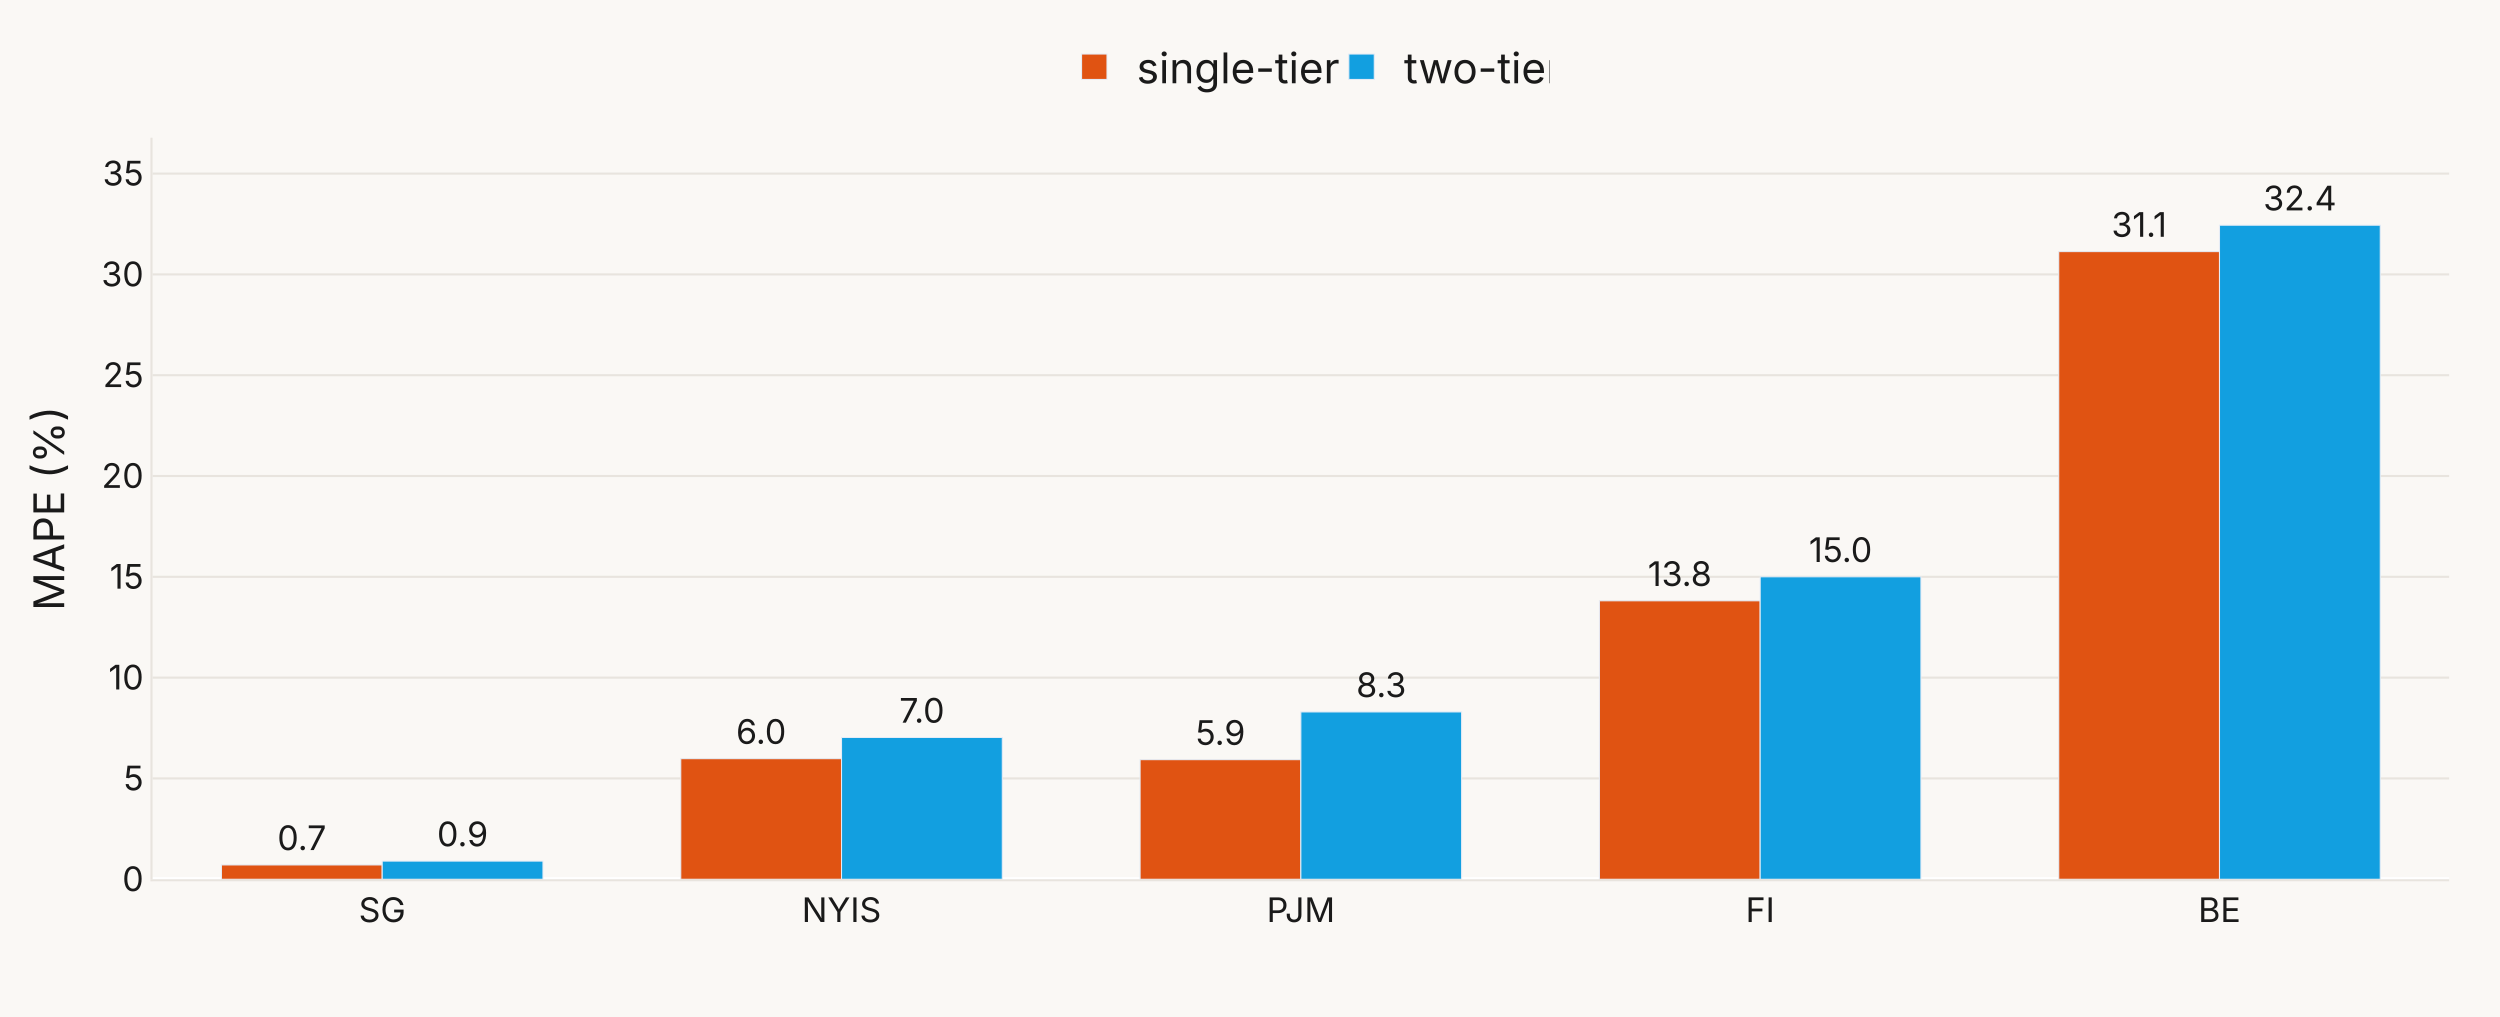
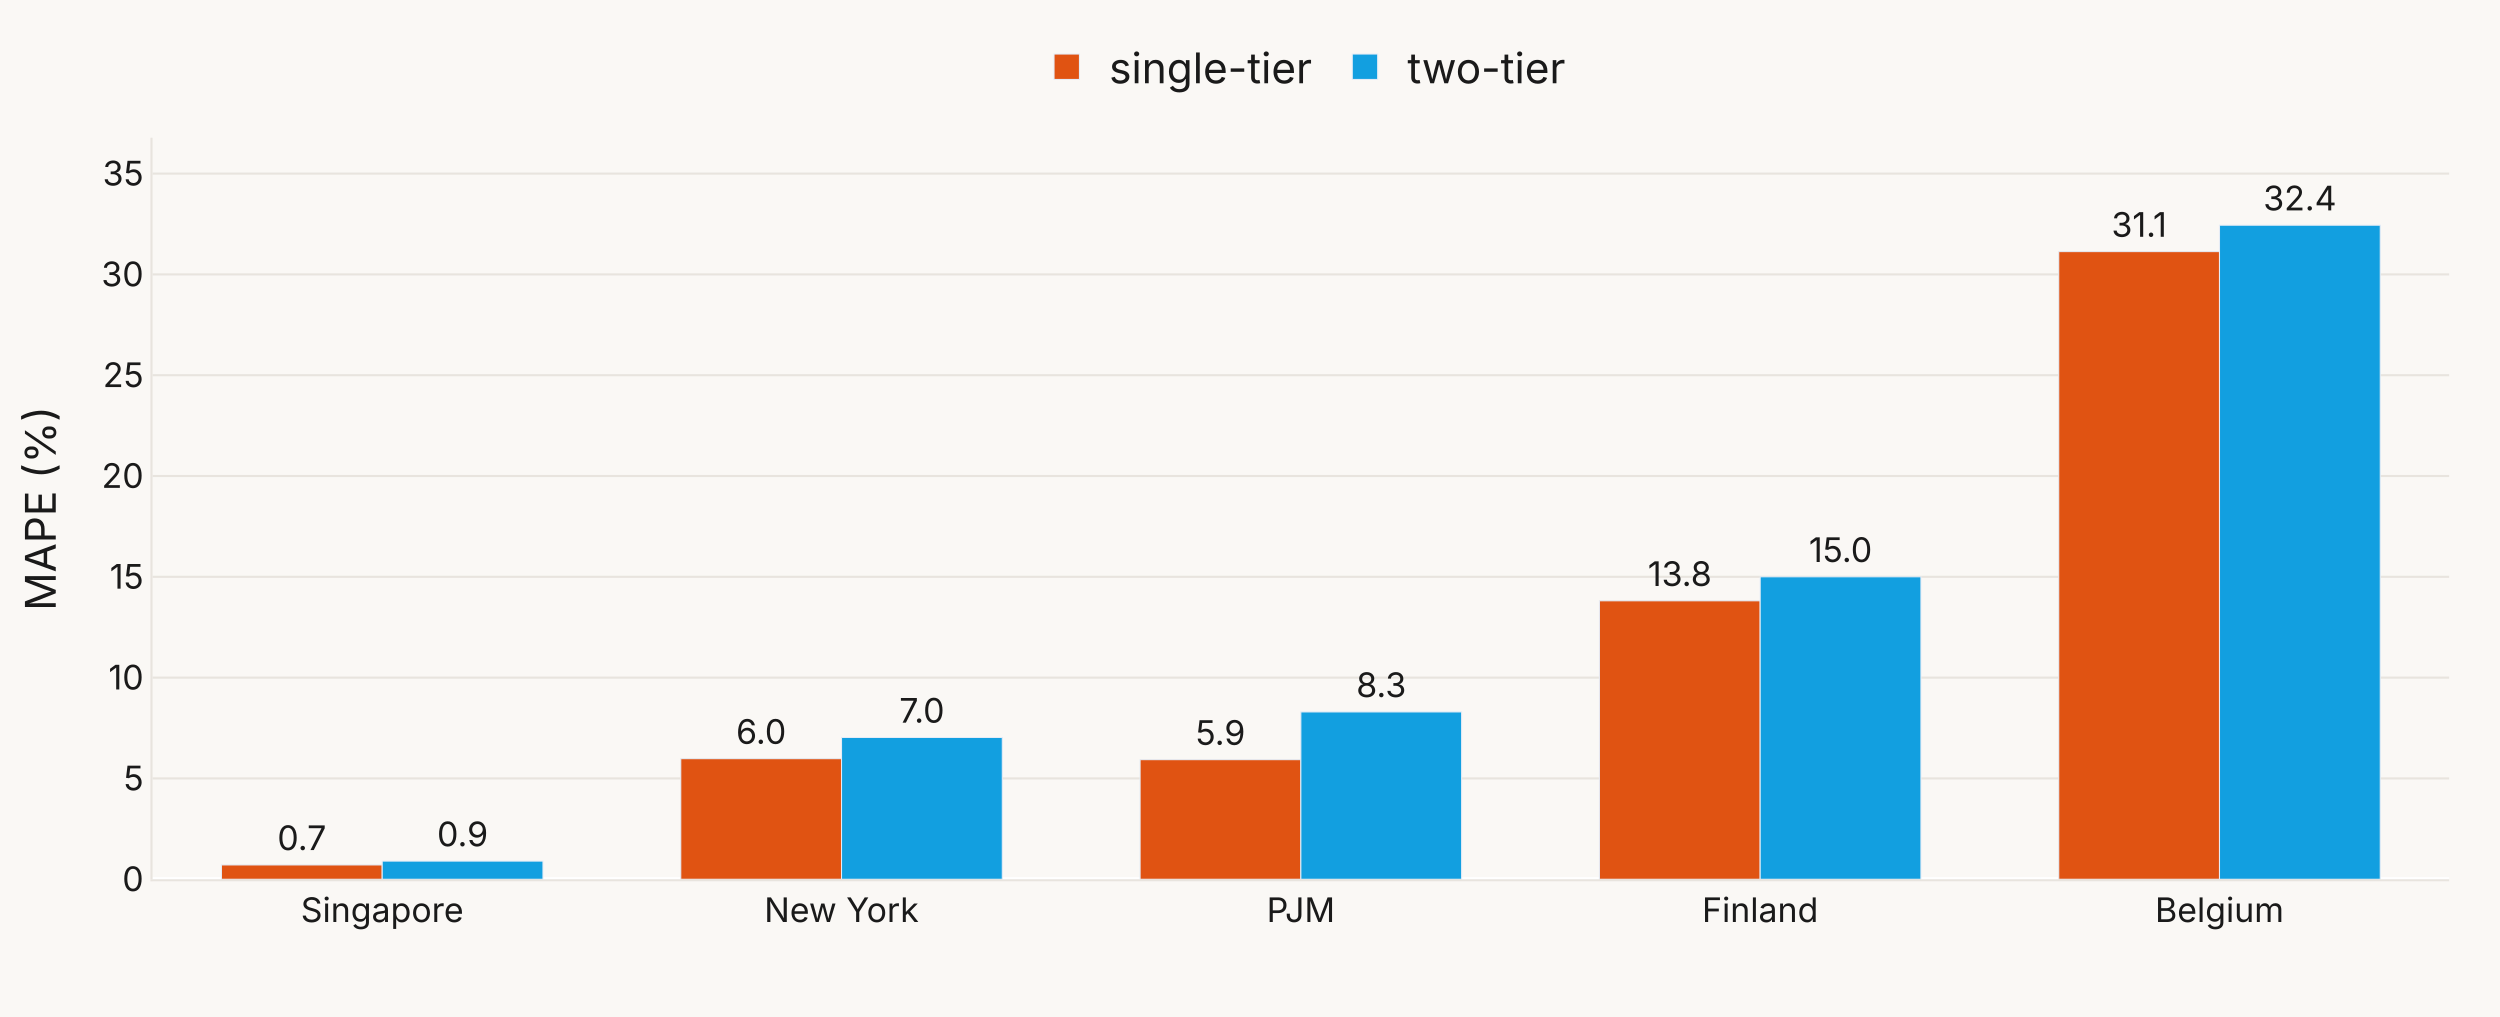
<svg xmlns="http://www.w3.org/2000/svg" class="main-svg" width="1180" height="480" style="" viewBox="0 0 1180 480">
  <rect x="0" y="0" width="1180" height="480" style="fill: rgb(250, 248, 245); fill-opacity: 1;" />
-   <defs id="defs-f82b25">
+   <defs id="defs-43ccb6">
    <g class="clips">
-       <clipPath id="clipf82b25xyplot" class="plotclip">
+       <clipPath id="clip43ccb6xyplot" class="plotclip">
        <rect width="1084" height="350" />
      </clipPath>
-       <clipPath class="axesclip" id="clipf82b25x">
+       <clipPath class="axesclip" id="clip43ccb6x">
        <rect x="72" y="0" width="1084" height="480" />
      </clipPath>
-       <clipPath class="axesclip" id="clipf82b25y">
+       <clipPath class="axesclip" id="clip43ccb6y">
        <rect x="0" y="65" width="1180" height="350" />
      </clipPath>
-       <clipPath class="axesclip" id="clipf82b25xy">
+       <clipPath class="axesclip" id="clip43ccb6xy">
        <rect x="72" y="65" width="1084" height="350" />
      </clipPath>
    </g>
    <g class="gradients" />
    <g class="patterns" />
  </defs>
  <g class="bglayer" />
  <g class="layer-below">
    <g class="imagelayer" />
    <g class="shapelayer" />
  </g>
  <g class="cartesianlayer">
    <g class="subplot xy">
      <g class="layer-subplot">
        <g class="shapelayer" />
        <g class="imagelayer" />
      </g>
      <g class="minor-gridlayer">
        <g class="x" />
        <g class="y" />
      </g>
      <g class="gridlayer">
        <g class="x" />
        <g class="y">
          <path class="ygrid crisp" transform="translate(0,367.42)" d="M72,0h1084" style="stroke: rgb(232, 228, 222); stroke-opacity: 1; stroke-width: 1px;" />
          <path class="ygrid crisp" transform="translate(0,319.84)" d="M72,0h1084" style="stroke: rgb(232, 228, 222); stroke-opacity: 1; stroke-width: 1px;" />
          <path class="ygrid crisp" transform="translate(0,272.26)" d="M72,0h1084" style="stroke: rgb(232, 228, 222); stroke-opacity: 1; stroke-width: 1px;" />
          <path class="ygrid crisp" transform="translate(0,224.68)" d="M72,0h1084" style="stroke: rgb(232, 228, 222); stroke-opacity: 1; stroke-width: 1px;" />
          <path class="ygrid crisp" transform="translate(0,177.1)" d="M72,0h1084" style="stroke: rgb(232, 228, 222); stroke-opacity: 1; stroke-width: 1px;" />
          <path class="ygrid crisp" transform="translate(0,129.52)" d="M72,0h1084" style="stroke: rgb(232, 228, 222); stroke-opacity: 1; stroke-width: 1px;" />
          <path class="ygrid crisp" transform="translate(0,81.94)" d="M72,0h1084" style="stroke: rgb(232, 228, 222); stroke-opacity: 1; stroke-width: 1px;" />
        </g>
      </g>
      <g class="zerolinelayer">
        <path class="yzl zl crisp" transform="translate(0,415)" d="M72,0h1084" style="stroke: rgb(255, 255, 255); stroke-opacity: 1; stroke-width: 2px;" />
      </g>
      <g class="layer-between">
        <g class="shapelayer" />
        <g class="imagelayer" />
      </g>
      <path class="xlines-below" />
      <path class="ylines-below" />
      <g class="overlines-below" />
      <g class="xaxislayer-below" />
      <g class="yaxislayer-below" />
      <g class="overaxes-below" />
      <g class="overplot">
-         <g class="xy" transform="translate(72,65)" clip-path="url(#clipf82b25xyplot)">
+         <g class="xy" transform="translate(72,65)" clip-path="url(#clip43ccb6xyplot)">
          <g class="barlayer mlayer">
            <g class="trace bars" style="opacity: 1;">
              <g class="points">
                <g class="point">
                  <path d="M32.52,350V343.24H108.4V350Z" style="vector-effect: none; opacity: 1; stroke-width: 0.5px; fill: rgb(224, 83, 18); fill-opacity: 1; stroke: rgb(229, 236, 246); stroke-opacity: 1;" />
                  <text class="bartext bartext-outside" text-anchor="middle" data-notex="1" x="0" y="0" style="font-family: Inter; font-size: 16px; fill: rgb(26, 26, 26); fill-opacity: 1; white-space: pre;" transform="translate(70.46,336.24)">0.7</text>
                </g>
                <g class="point">
                  <path d="M249.32,350V293.09H325.2V350Z" style="vector-effect: none; opacity: 1; stroke-width: 0.5px; fill: rgb(224, 83, 18); fill-opacity: 1; stroke: rgb(229, 236, 246); stroke-opacity: 1;" />
                  <text class="bartext bartext-outside" text-anchor="middle" data-notex="1" x="0" y="0" style="font-family: Inter; font-size: 16px; fill: rgb(26, 26, 26); fill-opacity: 1; white-space: pre;" transform="translate(287.26,286.09)">6.0</text>
                </g>
                <g class="point">
                  <path d="M466.12,350V293.57H542V350Z" style="vector-effect: none; opacity: 1; stroke-width: 0.5px; fill: rgb(224, 83, 18); fill-opacity: 1; stroke: rgb(229, 236, 246); stroke-opacity: 1;" />
                  <text class="bartext bartext-outside" text-anchor="middle" data-notex="1" x="0" y="0" style="font-family: Inter; font-size: 16px; fill: rgb(26, 26, 26); fill-opacity: 1; white-space: pre;" transform="translate(504.06,286.57)">5.9</text>
                </g>
                <g class="point">
                  <path d="M682.92,350V218.58H758.8V350Z" style="vector-effect: none; opacity: 1; stroke-width: 0.5px; fill: rgb(224, 83, 18); fill-opacity: 1; stroke: rgb(229, 236, 246); stroke-opacity: 1;" />
                  <text class="bartext bartext-outside" text-anchor="middle" data-notex="1" x="0" y="0" style="font-family: Inter; font-size: 16px; fill: rgb(26, 26, 26); fill-opacity: 1; white-space: pre;" transform="translate(720.86,211.58)">13.8</text>
                </g>
                <g class="point">
                  <path d="M899.72,350V53.77H975.6V350Z" style="vector-effect: none; opacity: 1; stroke-width: 0.5px; fill: rgb(224, 83, 18); fill-opacity: 1; stroke: rgb(229, 236, 246); stroke-opacity: 1;" />
                  <text class="bartext bartext-outside" text-anchor="middle" data-notex="1" x="0" y="0" style="font-family: Inter; font-size: 16px; fill: rgb(26, 26, 26); fill-opacity: 1; white-space: pre;" transform="translate(937.66,46.77)">31.1</text>
                </g>
              </g>
            </g>
            <g class="trace bars" style="opacity: 1;">
              <g class="points">
                <g class="point">
                  <path d="M108.4,350V341.44H184.28V350Z" style="vector-effect: none; opacity: 1; stroke-width: 0.5px; fill: rgb(18, 159, 224); fill-opacity: 1; stroke: rgb(229, 236, 246); stroke-opacity: 1;" />
                  <text class="bartext bartext-outside" text-anchor="middle" data-notex="1" x="0" y="0" style="font-family: Inter; font-size: 16px; fill: rgb(26, 26, 26); fill-opacity: 1; white-space: pre;" transform="translate(146.34,334.44)">0.9</text>
                </g>
                <g class="point">
                  <path d="M325.2,350V283.1H401.08V350Z" style="vector-effect: none; opacity: 1; stroke-width: 0.5px; fill: rgb(18, 159, 224); fill-opacity: 1; stroke: rgb(229, 236, 246); stroke-opacity: 1;" />
                  <text class="bartext bartext-outside" text-anchor="middle" data-notex="1" x="0" y="0" style="font-family: Inter; font-size: 16px; fill: rgb(26, 26, 26); fill-opacity: 1; white-space: pre;" transform="translate(363.14,276.1)">7.0</text>
                </g>
                <g class="point">
                  <path d="M542,350V271.02H617.88V350Z" style="vector-effect: none; opacity: 1; stroke-width: 0.5px; fill: rgb(18, 159, 224); fill-opacity: 1; stroke: rgb(229, 236, 246); stroke-opacity: 1;" />
                  <text class="bartext bartext-outside" text-anchor="middle" data-notex="1" x="0" y="0" style="font-family: Inter; font-size: 16px; fill: rgb(26, 26, 26); fill-opacity: 1; white-space: pre;" transform="translate(579.94,264.02)">8.3</text>
                </g>
                <g class="point">
                  <path d="M758.8,350V207.26H834.68V350Z" style="vector-effect: none; opacity: 1; stroke-width: 0.5px; fill: rgb(18, 159, 224); fill-opacity: 1; stroke: rgb(229, 236, 246); stroke-opacity: 1;" />
                  <text class="bartext bartext-outside" text-anchor="middle" data-notex="1" x="0" y="0" style="font-family: Inter; font-size: 16px; fill: rgb(26, 26, 26); fill-opacity: 1; white-space: pre;" transform="translate(796.74,200.26)">15.0</text>
                </g>
                <g class="point">
                  <path d="M975.6,350V41.3H1051.48V350Z" style="vector-effect: none; opacity: 1; stroke-width: 0.5px; fill: rgb(18, 159, 224); fill-opacity: 1; stroke: rgb(229, 236, 246); stroke-opacity: 1;" />
                  <text class="bartext bartext-outside" text-anchor="middle" data-notex="1" x="0" y="0" style="font-family: Inter; font-size: 16px; fill: rgb(26, 26, 26); fill-opacity: 1; white-space: pre;" transform="translate(1013.54,34.3)">32.4</text>
                </g>
              </g>
            </g>
          </g>
        </g>
      </g>
      <g class="zerolinelayer-above" />
      <path class="xlines-above crisp" d="M71,415.5H1156" style="fill: none; stroke-width: 1px; stroke: rgb(232, 228, 222); stroke-opacity: 1;" />
      <path class="ylines-above crisp" d="M71.5,65V415" style="fill: none; stroke-width: 1px; stroke: rgb(232, 228, 222); stroke-opacity: 1;" />
      <g class="overlines-above" />
      <g class="xaxislayer-above">
        <g class="xtick">
-           <text text-anchor="middle" x="0" y="435.2" transform="translate(180.4,0)" style="font-family: Inter; font-size: 16px; fill: rgb(26, 26, 26); fill-opacity: 1; white-space: pre;">SG</text>
-         </g>
-         <g class="xtick">
-           <text text-anchor="middle" x="0" y="435.2" transform="translate(397.2,0)" style="font-family: Inter; font-size: 16px; fill: rgb(26, 26, 26); fill-opacity: 1; white-space: pre;">NYIS</text>
+           <text text-anchor="middle" x="0" y="435.2" transform="translate(180.4,0)" style="font-family: Inter; font-size: 16px; fill: rgb(26, 26, 26); fill-opacity: 1; white-space: pre;">Singapore</text>
+         </g>
+         <g class="xtick">
+           <text text-anchor="middle" x="0" y="435.2" transform="translate(397.2,0)" style="font-family: Inter; font-size: 16px; fill: rgb(26, 26, 26); fill-opacity: 1; white-space: pre;">New York</text>
        </g>
        <g class="xtick">
          <text text-anchor="middle" x="0" y="435.2" transform="translate(614,0)" style="font-family: Inter; font-size: 16px; fill: rgb(26, 26, 26); fill-opacity: 1; white-space: pre;">PJM</text>
        </g>
        <g class="xtick">
-           <text text-anchor="middle" x="0" y="435.2" transform="translate(830.8,0)" style="font-family: Inter; font-size: 16px; fill: rgb(26, 26, 26); fill-opacity: 1; white-space: pre;">FI</text>
-         </g>
-         <g class="xtick">
-           <text text-anchor="middle" x="0" y="435.2" transform="translate(1047.6,0)" style="font-family: Inter; font-size: 16px; fill: rgb(26, 26, 26); fill-opacity: 1; white-space: pre;">BE</text>
+           <text text-anchor="middle" x="0" y="435.2" transform="translate(830.8,0)" style="font-family: Inter; font-size: 16px; fill: rgb(26, 26, 26); fill-opacity: 1; white-space: pre;">Finland</text>
+         </g>
+         <g class="xtick">
+           <text text-anchor="middle" x="0" y="435.2" transform="translate(1047.6,0)" style="font-family: Inter; font-size: 16px; fill: rgb(26, 26, 26); fill-opacity: 1; white-space: pre;">Belgium</text>
        </g>
      </g>
      <g class="yaxislayer-above">
        <g class="ytick">
          <text text-anchor="end" x="67.8" y="5.6" transform="translate(0,415)" style="font-family: Inter; font-size: 16px; fill: rgb(26, 26, 26); fill-opacity: 1; white-space: pre;">0</text>
        </g>
        <g class="ytick">
          <text text-anchor="end" x="67.8" y="5.6" style="font-family: Inter; font-size: 16px; fill: rgb(26, 26, 26); fill-opacity: 1; white-space: pre;" transform="translate(0,367.42)">5</text>
        </g>
        <g class="ytick">
          <text text-anchor="end" x="67.8" y="5.6" style="font-family: Inter; font-size: 16px; fill: rgb(26, 26, 26); fill-opacity: 1; white-space: pre;" transform="translate(0,319.84)">10</text>
        </g>
        <g class="ytick">
          <text text-anchor="end" x="67.8" y="5.6" style="font-family: Inter; font-size: 16px; fill: rgb(26, 26, 26); fill-opacity: 1; white-space: pre;" transform="translate(0,272.26)">15</text>
        </g>
        <g class="ytick">
          <text text-anchor="end" x="67.8" y="5.6" style="font-family: Inter; font-size: 16px; fill: rgb(26, 26, 26); fill-opacity: 1; white-space: pre;" transform="translate(0,224.68)">20</text>
        </g>
        <g class="ytick">
          <text text-anchor="end" x="67.8" y="5.6" style="font-family: Inter; font-size: 16px; fill: rgb(26, 26, 26); fill-opacity: 1; white-space: pre;" transform="translate(0,177.1)">25</text>
        </g>
        <g class="ytick">
          <text text-anchor="end" x="67.8" y="5.6" style="font-family: Inter; font-size: 16px; fill: rgb(26, 26, 26); fill-opacity: 1; white-space: pre;" transform="translate(0,129.52)">30</text>
        </g>
        <g class="ytick">
          <text text-anchor="end" x="67.8" y="5.6" style="font-family: Inter; font-size: 16px; fill: rgb(26, 26, 26); fill-opacity: 1; white-space: pre;" transform="translate(0,81.94)">35</text>
        </g>
      </g>
      <g class="overaxes-above" />
    </g>
  </g>
  <g class="polarlayer" />
  <g class="smithlayer" />
  <g class="ternarylayer" />
  <g class="geolayer" />
  <g class="funnelarealayer" />
  <g class="pielayer" />
  <g class="iciclelayer" />
  <g class="treemaplayer" />
  <g class="sunburstlayer" />
  <g class="glimages" />
-   <defs id="topdefs-f82b25">
+   <defs id="topdefs-43ccb6">
    <g class="clips" />
-     <clipPath id="legendf82b25">
-       <rect width="235" height="39" x="0" y="0" />
+     <clipPath id="legend43ccb6">
+       <rect width="261" height="39" x="0" y="0" />
    </clipPath>
  </defs>
  <g class="layer-above">
    <g class="imagelayer" />
    <g class="shapelayer" />
  </g>
  <g class="infolayer">
-     <g class="legend" pointer-events="all" transform="translate(496.5,12)">
-       <rect class="bg" shape-rendering="crispEdges" style="stroke: rgb(68, 68, 68); stroke-opacity: 1; fill: rgb(0, 0, 0); fill-opacity: 0; stroke-width: 0px;" width="235" height="39" x="0" y="0" />
-       <g class="scrollbox" transform="" clip-path="url(#legendf82b25)">
+     <g class="legend" pointer-events="all" transform="translate(483.5,12)">
+       <rect class="bg" shape-rendering="crispEdges" style="stroke: rgb(68, 68, 68); stroke-opacity: 1; fill: rgb(0, 0, 0); fill-opacity: 0; stroke-width: 0px;" width="261" height="39" x="0" y="0" />
+       <g class="scrollbox" transform="" clip-path="url(#legend43ccb6)">
        <g class="groups">
          <g class="traces" transform="translate(0,19.5)" style="opacity: 1;">
            <text class="legendtext" text-anchor="start" x="40" y="7.8" style="font-family: Inter; font-size: 20px; fill: rgb(26, 26, 26); fill-opacity: 1; white-space: pre;">single-tier</text>
            <g class="layers" style="opacity: 1;">
              <g class="legendfill" />
              <g class="legendlines" />
              <g class="legendsymbols">
                <g class="legendpoints">
                  <path class="legendundefined" d="M6,6H-6V-6H6Z" transform="translate(20,0)" style="stroke-width: 0.5px; fill: rgb(224, 83, 18); fill-opacity: 1; stroke: rgb(229, 236, 246); stroke-opacity: 1;" />
                </g>
              </g>
            </g>
-             <rect class="legendtoggle" x="0" y="-14.5" width="123.652" height="29" style="fill: rgb(0, 0, 0); fill-opacity: 0;" />
+             <rect class="legendtoggle" x="0" y="-14.5" width="138.266" height="29" style="fill: rgb(0, 0, 0); fill-opacity: 0;" />
          </g>
-           <g class="traces" transform="translate(126.1523,19.5)" style="opacity: 1;">
+           <g class="traces" transform="translate(140.7656,19.5)" style="opacity: 1;">
            <text class="legendtext" text-anchor="start" x="40" y="7.8" style="font-family: Inter; font-size: 20px; fill: rgb(26, 26, 26); fill-opacity: 1; white-space: pre;">two-tier</text>
            <g class="layers" style="opacity: 1;">
              <g class="legendfill" />
              <g class="legendlines" />
              <g class="legendsymbols">
                <g class="legendpoints">
                  <path class="legendundefined" d="M6,6H-6V-6H6Z" transform="translate(20,0)" style="stroke-width: 0.5px; fill: rgb(18, 159, 224); fill-opacity: 1; stroke: rgb(229, 236, 246); stroke-opacity: 1;" />
                </g>
              </g>
            </g>
-             <rect class="legendtoggle" x="0" y="-14.5" width="105.879" height="29" style="fill: rgb(0, 0, 0); fill-opacity: 0;" />
+             <rect class="legendtoggle" x="0" y="-14.5" width="117.109" height="29" style="fill: rgb(0, 0, 0); fill-opacity: 0;" />
          </g>
        </g>
      </g>
      <rect class="scrollbar" rx="20" ry="3" width="0" height="0" style="fill: rgb(128, 139, 164); fill-opacity: 1;" x="0" y="0" />
    </g>
    <g class="g-gtitle" />
    <g class="g-xtitle" />
    <g class="g-ytitle">
-       <text class="ytitle" transform="rotate(-90,30.2998,240)" x="30.3" y="240" text-anchor="middle" style="opacity: 1; font-family: Inter; font-size: 20px; fill: rgb(26, 26, 26); fill-opacity: 1; white-space: pre;">MAPE (%)</text>
+       <text class="ytitle" transform="rotate(-90,26.31543,240)" x="26.315" y="240" text-anchor="middle" style="opacity: 1; font-family: Inter; font-size: 20px; fill: rgb(26, 26, 26); fill-opacity: 1; white-space: pre;">MAPE (%)</text>
    </g>
  </g>
</svg>
